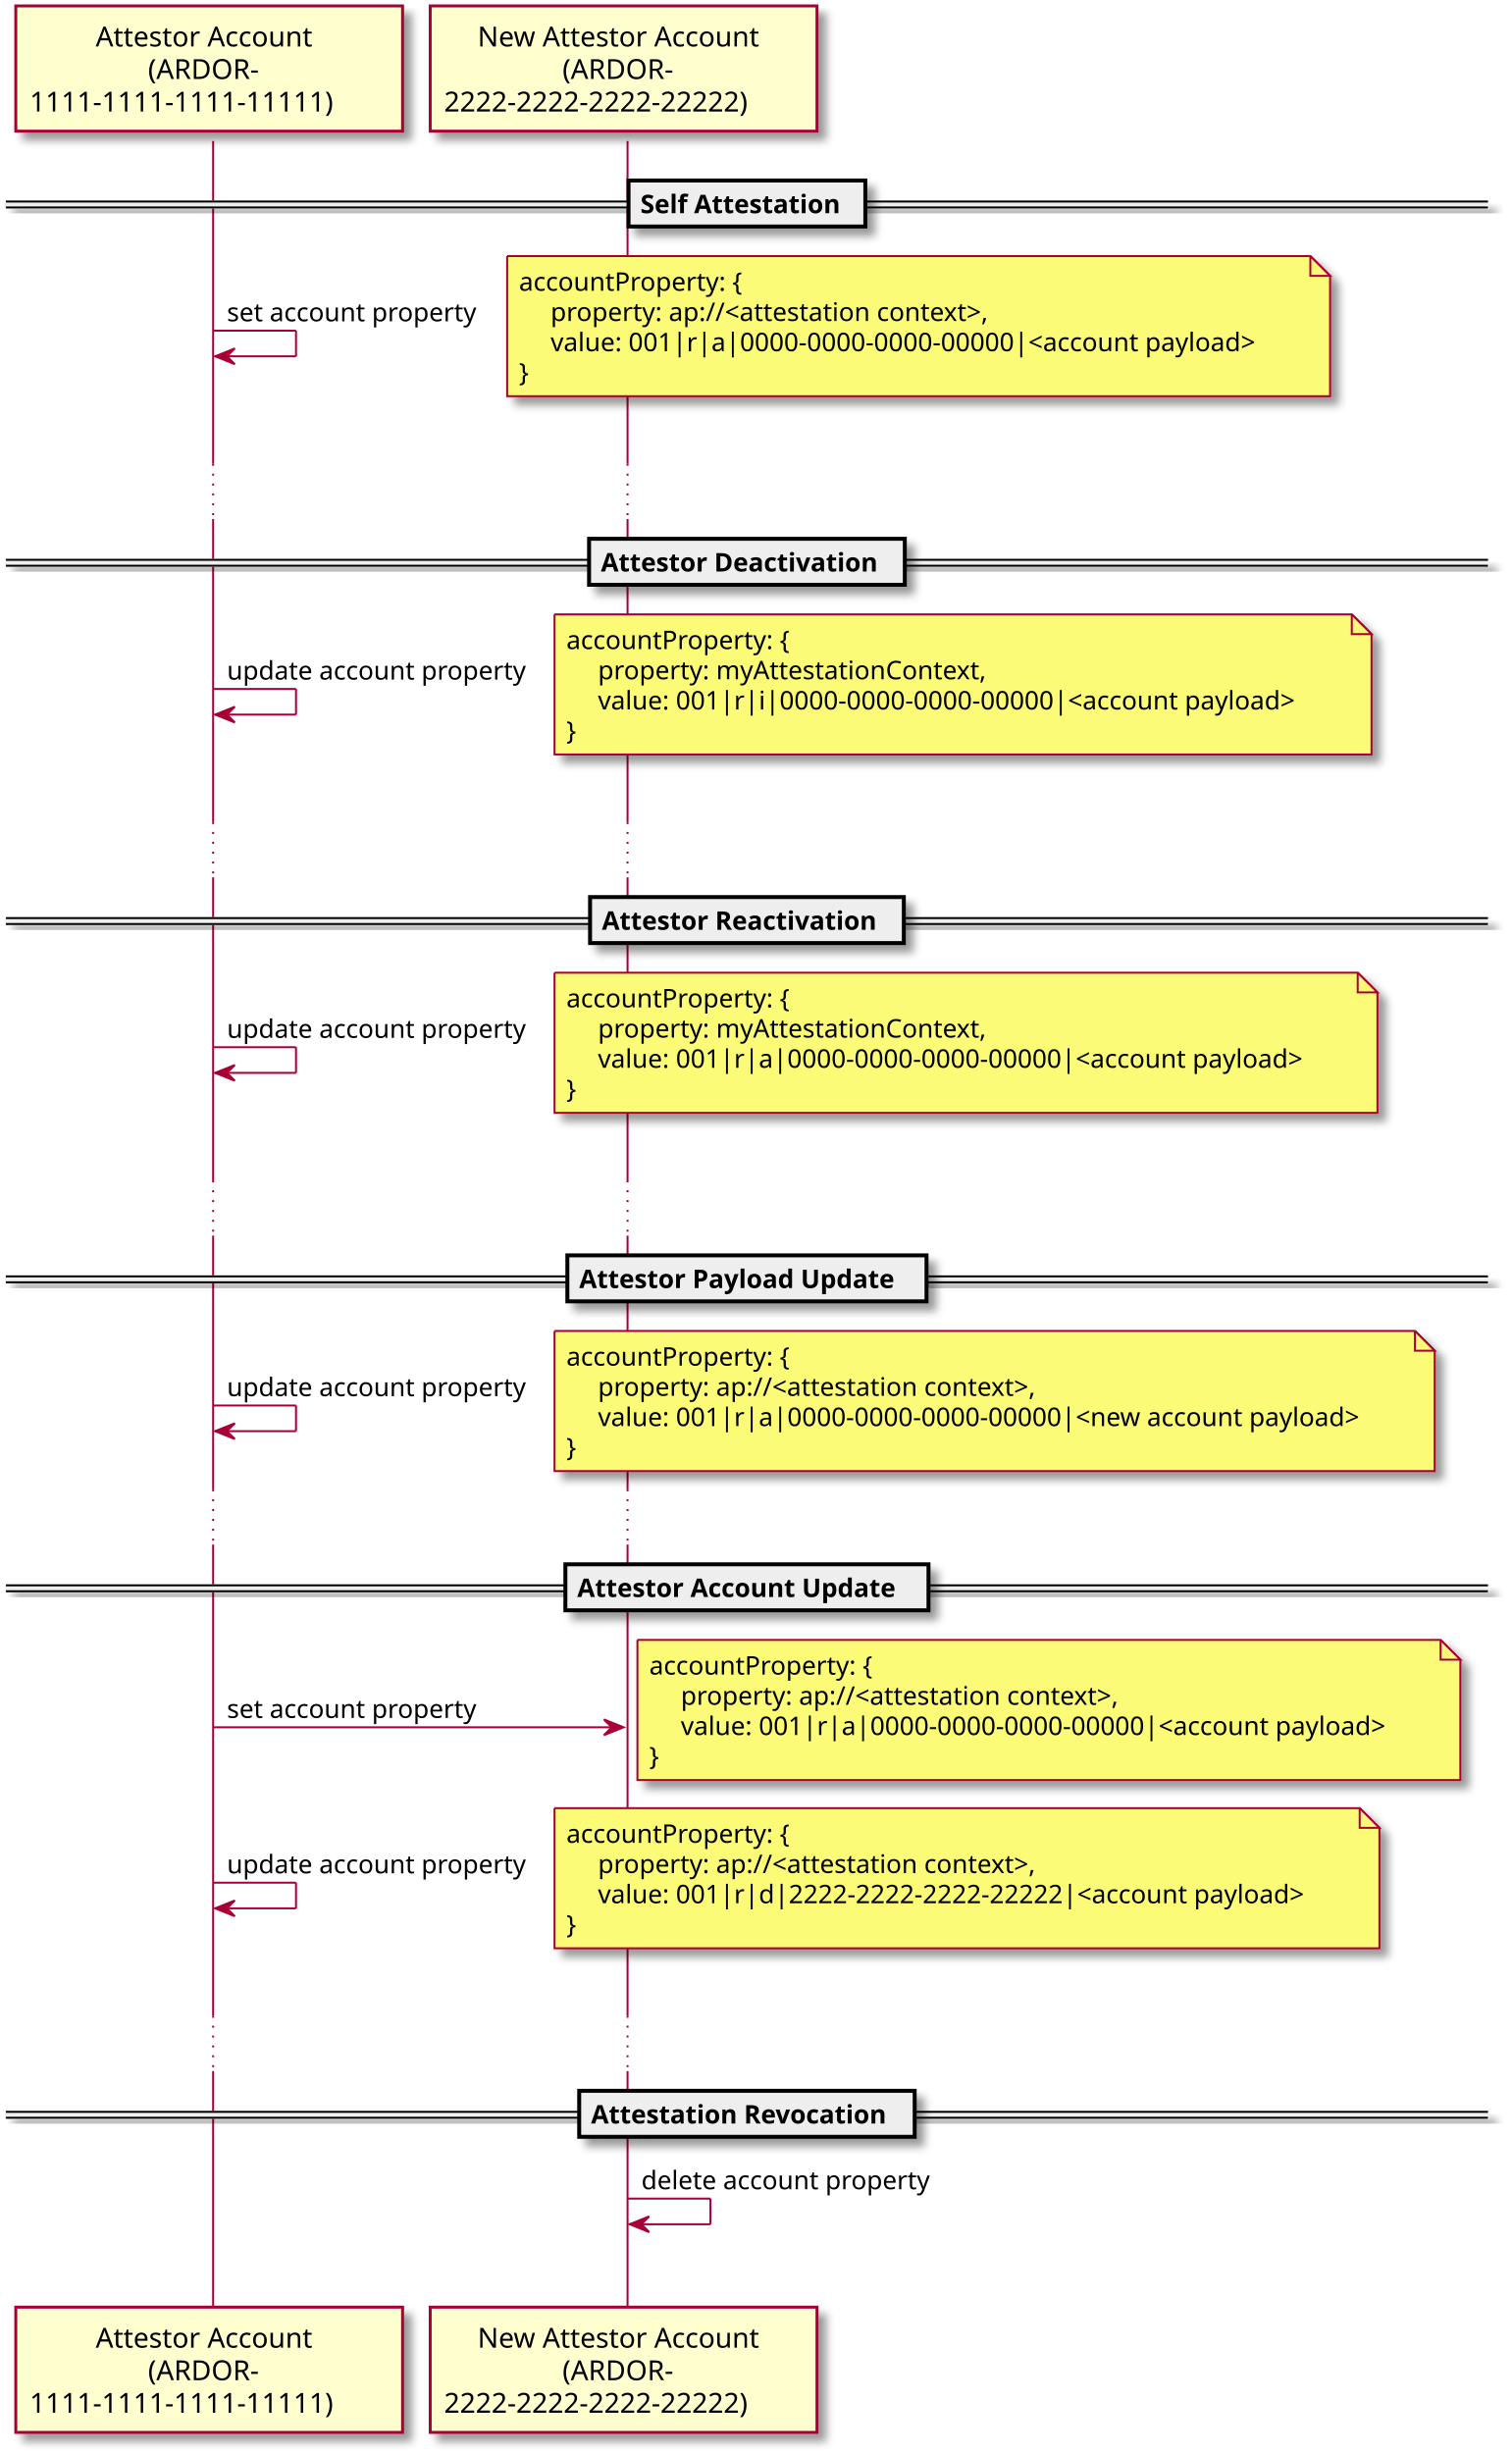
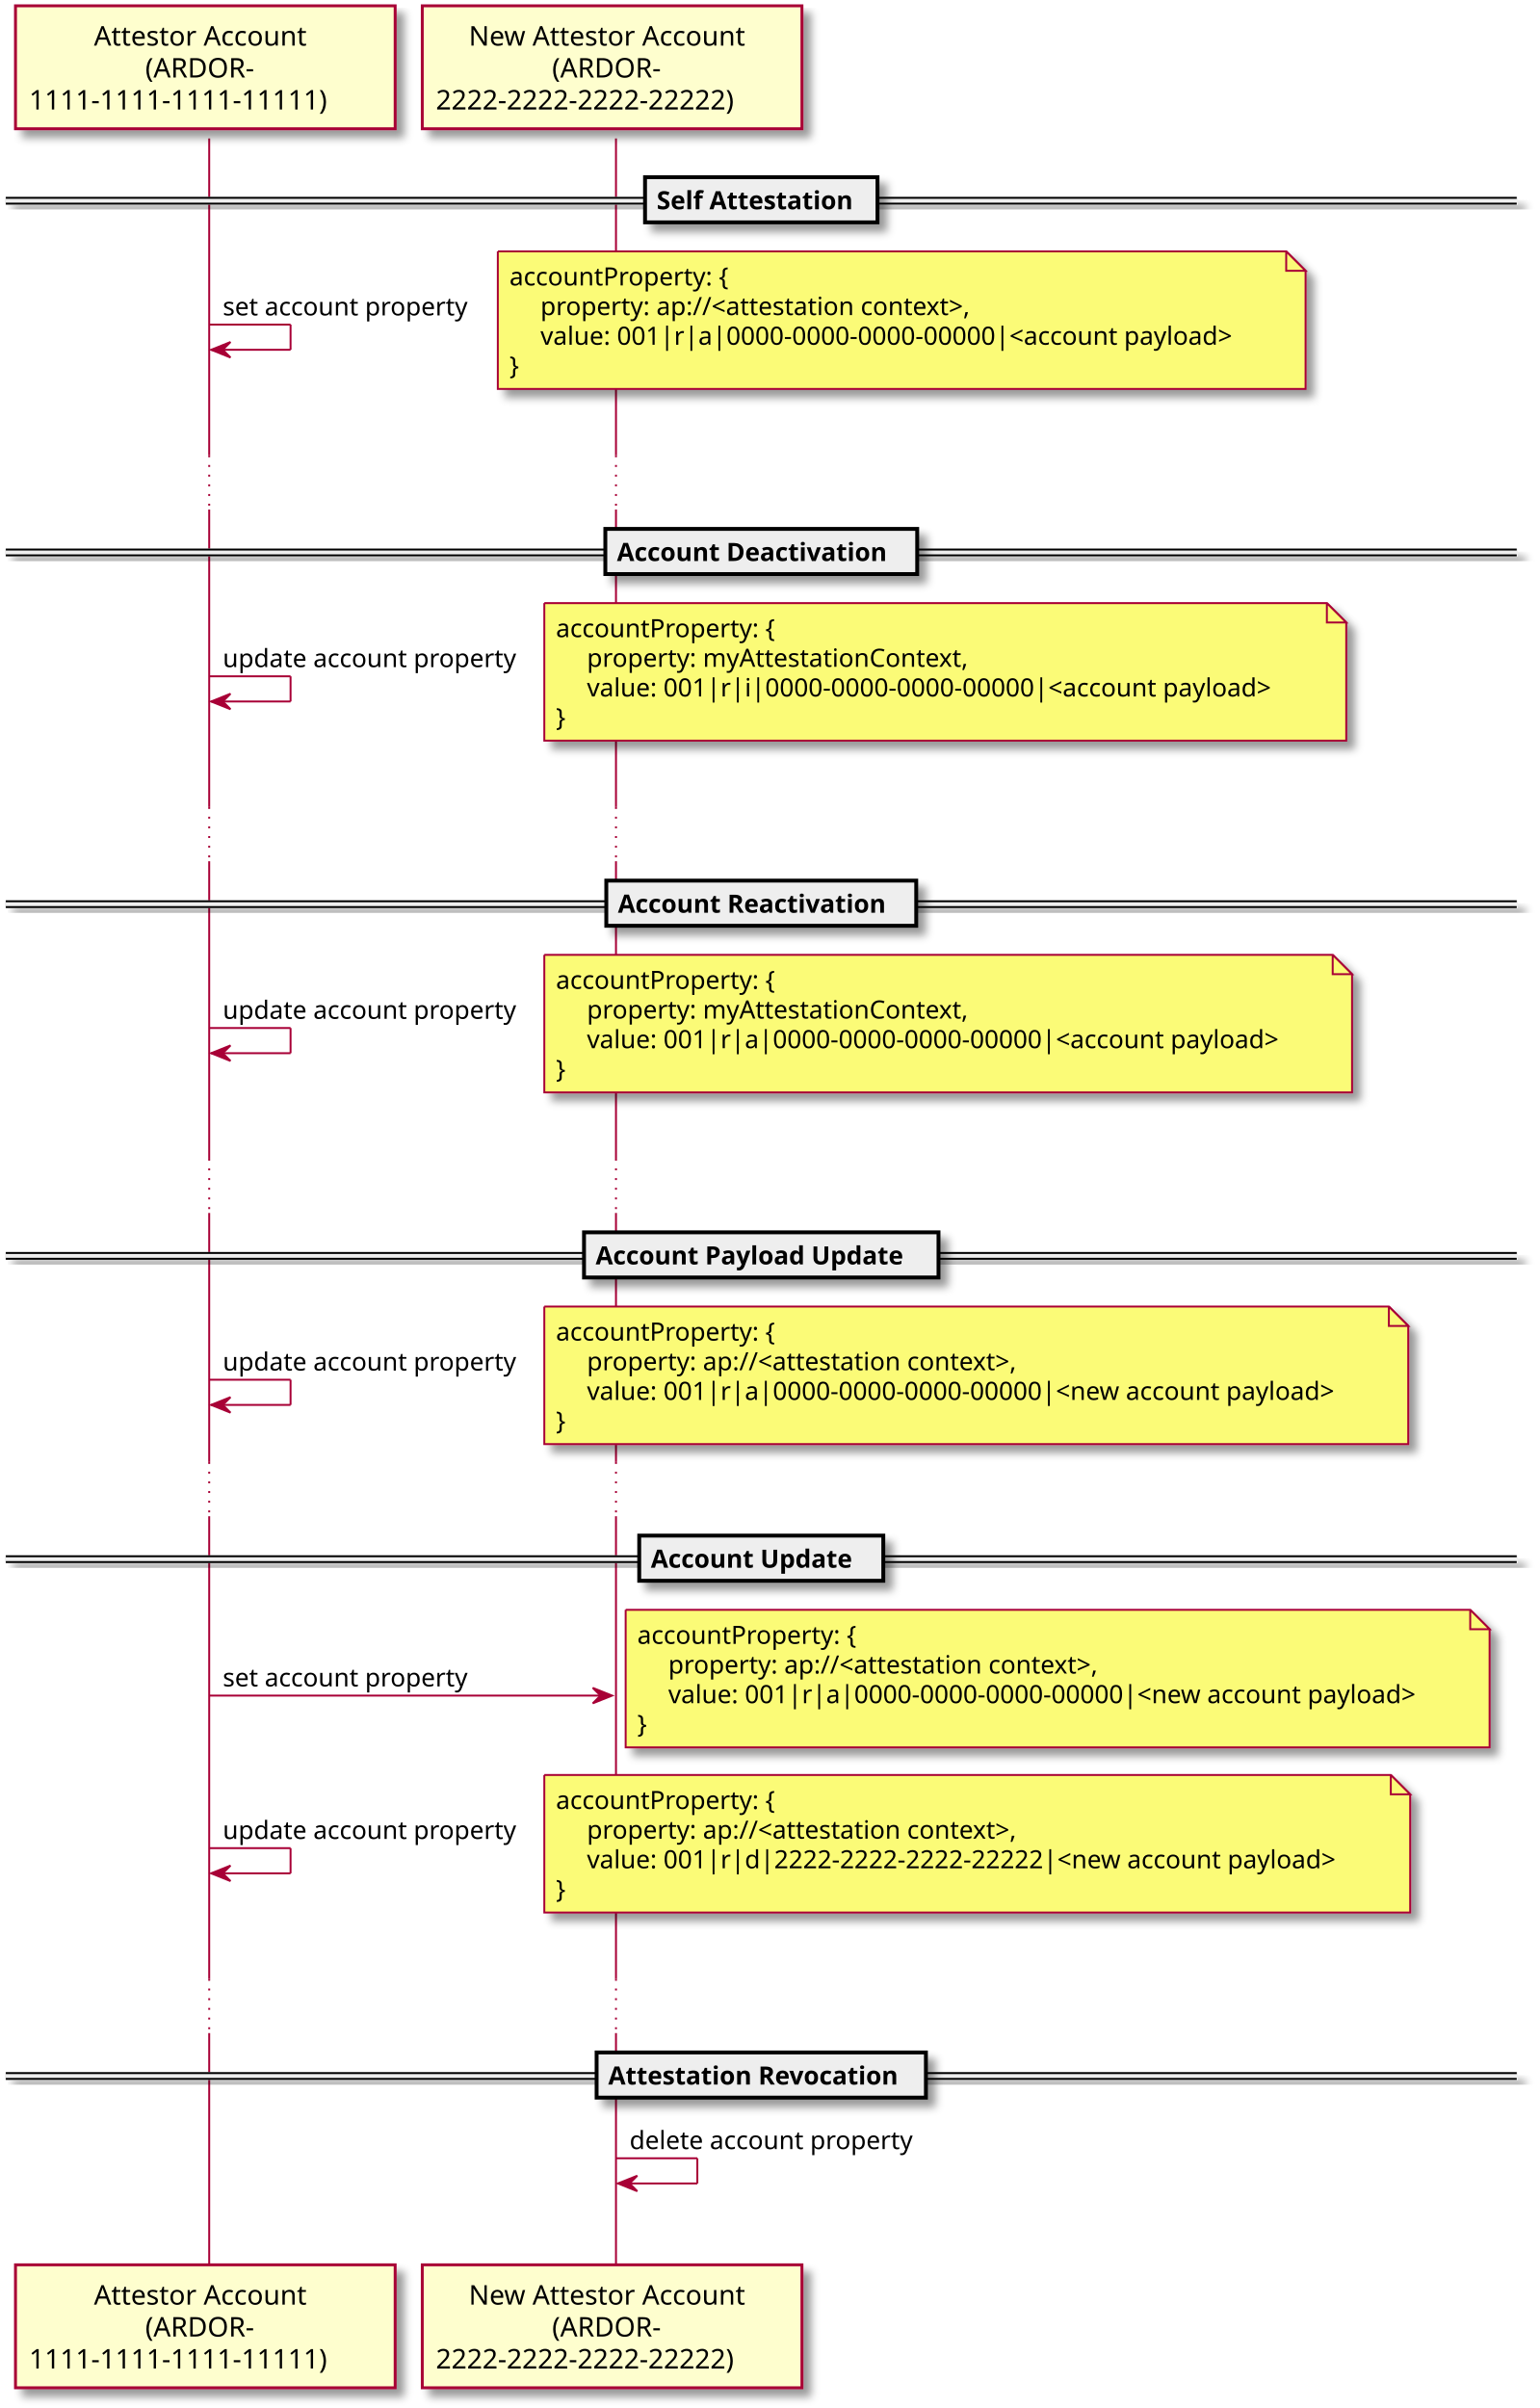
- <svg xmlns="http://www.w3.org/2000/svg" contentScriptType="application/ecmascript" contentStyleType="text/css" height="1243px" preserveAspectRatio="none" style="width:766px;height:1243px;" version="1.1" viewBox="0 0 766 1243" width="766px" zoomAndPan="magnify">
+ <svg xmlns="http://www.w3.org/2000/svg" contentScriptType="application/ecmascript" contentStyleType="text/css" height="1243px" preserveAspectRatio="none" style="width:795px;height:1243px;" version="1.1" viewBox="0 0 795 1243" width="795px" zoomAndPan="magnify">
  <defs>
-     <filter height="300%" id="f1wpbocj9q4ahs" width="300%" x="-1" y="-1">
+     <filter height="300%" id="f10n8iggi8hw03" width="300%" x="-1" y="-1">
      <feGaussianBlur result="blurOut" stdDeviation="2.0" />
      <feColorMatrix in="blurOut" result="blurOut2" type="matrix" values="0 0 0 0 0 0 0 0 0 0 0 0 0 0 0 0 0 0 .4 0" />
      <feOffset dx="4.0" dy="4.0" in="blurOut2" result="blurOut3" />
      <feBlend in="SourceGraphic" in2="blurOut3" mode="normal" />
    </filter>
  </defs>
  <g>
    <line style="stroke: #A80036; stroke-width: 1.0;" x1="108" x2="108" y1="71.465" y2="235.018" />
    <line style="stroke: #A80036; stroke-width: 1.0; stroke-dasharray: 1.0,4.0;" x1="108" x2="108" y1="235.018" y2="263.018" />
    <line style="stroke: #A80036; stroke-width: 1.0;" x1="108" x2="108" y1="263.018" y2="416.57" />
    <line style="stroke: #A80036; stroke-width: 1.0; stroke-dasharray: 1.0,4.0;" x1="108" x2="108" y1="416.57" y2="444.57" />
    <line style="stroke: #A80036; stroke-width: 1.0;" x1="108" x2="108" y1="444.57" y2="598.123" />
    <line style="stroke: #A80036; stroke-width: 1.0; stroke-dasharray: 1.0,4.0;" x1="108" x2="108" y1="598.123" y2="626.123" />
    <line style="stroke: #A80036; stroke-width: 1.0;" x1="108" x2="108" y1="626.123" y2="754.676" />
    <line style="stroke: #A80036; stroke-width: 1.0; stroke-dasharray: 1.0,4.0;" x1="108" x2="108" y1="754.676" y2="782.676" />
    <line style="stroke: #A80036; stroke-width: 1.0;" x1="108" x2="108" y1="782.676" y2="1021.471" />
    <line style="stroke: #A80036; stroke-width: 1.0; stroke-dasharray: 1.0,4.0;" x1="108" x2="108" y1="1021.471" y2="1049.471" />
    <line style="stroke: #A80036; stroke-width: 1.0;" x1="108" x2="108" y1="1049.471" y2="1170.092" />
    <line style="stroke: #A80036; stroke-width: 1.0;" x1="318" x2="318" y1="71.465" y2="235.018" />
    <line style="stroke: #A80036; stroke-width: 1.0; stroke-dasharray: 1.0,4.0;" x1="318" x2="318" y1="235.018" y2="263.018" />
    <line style="stroke: #A80036; stroke-width: 1.0;" x1="318" x2="318" y1="263.018" y2="416.57" />
    <line style="stroke: #A80036; stroke-width: 1.0; stroke-dasharray: 1.0,4.0;" x1="318" x2="318" y1="416.57" y2="444.57" />
    <line style="stroke: #A80036; stroke-width: 1.0;" x1="318" x2="318" y1="444.57" y2="598.123" />
    <line style="stroke: #A80036; stroke-width: 1.0; stroke-dasharray: 1.0,4.0;" x1="318" x2="318" y1="598.123" y2="626.123" />
    <line style="stroke: #A80036; stroke-width: 1.0;" x1="318" x2="318" y1="626.123" y2="754.676" />
    <line style="stroke: #A80036; stroke-width: 1.0; stroke-dasharray: 1.0,4.0;" x1="318" x2="318" y1="754.676" y2="782.676" />
    <line style="stroke: #A80036; stroke-width: 1.0;" x1="318" x2="318" y1="782.676" y2="1021.471" />
    <line style="stroke: #A80036; stroke-width: 1.0; stroke-dasharray: 1.0,4.0;" x1="318" x2="318" y1="1021.471" y2="1049.471" />
    <line style="stroke: #A80036; stroke-width: 1.0;" x1="318" x2="318" y1="1049.471" y2="1170.092" />
-     <rect fill="#FEFECE" filter="url(#f1wpbocj9q4ahs)" height="63.465" style="stroke: #A80036; stroke-width: 1.5;" width="196" x="8" y="3" />
+     <rect fill="#FEFECE" filter="url(#f10n8iggi8hw03)" height="63.465" style="stroke: #A80036; stroke-width: 1.5;" width="196" x="8" y="3" />
    <text fill="#000000" font-family="sans-serif" font-size="14" lengthAdjust="spacingAndGlyphs" textLength="115" x="48.5" y="23.535">Attestor Account</text>
    <text fill="#000000" font-family="sans-serif" font-size="14" lengthAdjust="spacingAndGlyphs" textLength="62" x="75" y="40.023">(ARDOR-</text>
    <text fill="#000000" font-family="sans-serif" font-size="14" lengthAdjust="spacingAndGlyphs" textLength="182" x="15" y="56.512">1111-1111-1111-11111)</text>
-     <rect fill="#FEFECE" filter="url(#f1wpbocj9q4ahs)" height="63.465" style="stroke: #A80036; stroke-width: 1.5;" width="196" x="8" y="1169.092" />
+     <rect fill="#FEFECE" filter="url(#f10n8iggi8hw03)" height="63.465" style="stroke: #A80036; stroke-width: 1.5;" width="196" x="8" y="1169.092" />
    <text fill="#000000" font-family="sans-serif" font-size="14" lengthAdjust="spacingAndGlyphs" textLength="115" x="48.5" y="1189.627">Attestor Account</text>
    <text fill="#000000" font-family="sans-serif" font-size="14" lengthAdjust="spacingAndGlyphs" textLength="62" x="75" y="1206.115">(ARDOR-</text>
    <text fill="#000000" font-family="sans-serif" font-size="14" lengthAdjust="spacingAndGlyphs" textLength="182" x="15" y="1222.603">1111-1111-1111-11111)</text>
-     <rect fill="#FEFECE" filter="url(#f1wpbocj9q4ahs)" height="63.465" style="stroke: #A80036; stroke-width: 1.5;" width="196" x="218" y="3" />
+     <rect fill="#FEFECE" filter="url(#f10n8iggi8hw03)" height="63.465" style="stroke: #A80036; stroke-width: 1.5;" width="196" x="218" y="3" />
    <text fill="#000000" font-family="sans-serif" font-size="14" lengthAdjust="spacingAndGlyphs" textLength="148" x="242" y="23.535">New Attestor Account</text>
    <text fill="#000000" font-family="sans-serif" font-size="14" lengthAdjust="spacingAndGlyphs" textLength="62" x="285" y="40.023">(ARDOR-</text>
    <text fill="#000000" font-family="sans-serif" font-size="14" lengthAdjust="spacingAndGlyphs" textLength="182" x="225" y="56.512">2222-2222-2222-22222)</text>
-     <rect fill="#FEFECE" filter="url(#f1wpbocj9q4ahs)" height="63.465" style="stroke: #A80036; stroke-width: 1.5;" width="196" x="218" y="1169.092" />
+     <rect fill="#FEFECE" filter="url(#f10n8iggi8hw03)" height="63.465" style="stroke: #A80036; stroke-width: 1.5;" width="196" x="218" y="1169.092" />
    <text fill="#000000" font-family="sans-serif" font-size="14" lengthAdjust="spacingAndGlyphs" textLength="148" x="242" y="1189.627">New Attestor Account</text>
    <text fill="#000000" font-family="sans-serif" font-size="14" lengthAdjust="spacingAndGlyphs" textLength="62" x="285" y="1206.115">(ARDOR-</text>
    <text fill="#000000" font-family="sans-serif" font-size="14" lengthAdjust="spacingAndGlyphs" textLength="182" x="225" y="1222.603">2222-2222-2222-22222)</text>
-     <rect fill="#EEEEEE" filter="url(#f1wpbocj9q4ahs)" height="3" style="stroke: #EEEEEE; stroke-width: 1.0;" width="751" x="3" y="102.12" />
-     <line style="stroke: #000000; stroke-width: 1.0;" x1="3" x2="754" y1="102.12" y2="102.12" />
-     <line style="stroke: #000000; stroke-width: 1.0;" x1="3" x2="754" y1="105.12" y2="105.12" />
-     <rect fill="#EEEEEE" filter="url(#f1wpbocj9q4ahs)" height="23.311" style="stroke: #000000; stroke-width: 2.0;" width="120" x="318.5" y="91.465" />
-     <text fill="#000000" font-family="sans-serif" font-size="13" font-weight="bold" lengthAdjust="spacingAndGlyphs" textLength="102" x="324.5" y="108.033">Self Attestation</text>
+     <rect fill="#EEEEEE" filter="url(#f10n8iggi8hw03)" height="3" style="stroke: #EEEEEE; stroke-width: 1.0;" width="780" x="3" y="102.12" />
+     <line style="stroke: #000000; stroke-width: 1.0;" x1="3" x2="783" y1="102.12" y2="102.12" />
+     <line style="stroke: #000000; stroke-width: 1.0;" x1="3" x2="783" y1="105.12" y2="105.12" />
+     <rect fill="#EEEEEE" filter="url(#f10n8iggi8hw03)" height="23.311" style="stroke: #000000; stroke-width: 2.0;" width="120" x="333" y="91.465" />
+     <text fill="#000000" font-family="sans-serif" font-size="13" font-weight="bold" lengthAdjust="spacingAndGlyphs" textLength="102" x="339" y="108.033">Self Attestation</text>
    <line style="stroke: #A80036; stroke-width: 1.0;" x1="108" x2="150" y1="167.552" y2="167.552" />
    <line style="stroke: #A80036; stroke-width: 1.0;" x1="150" x2="150" y1="167.552" y2="180.552" />
    <line style="stroke: #A80036; stroke-width: 1.0;" x1="109" x2="150" y1="180.552" y2="180.552" />
    <polygon fill="#A80036" points="119,176.552,109,180.552,119,184.552,115,180.552" style="stroke: #A80036; stroke-width: 1.0;" />
    <text fill="#000000" font-family="sans-serif" font-size="13" lengthAdjust="spacingAndGlyphs" textLength="130" x="115" y="162.81">set account property</text>
-     <path d="M257,129.775 L257,200.775 L674,200.775 L674,139.775 L664,129.775 L257,129.775 " fill="#FBFB77" filter="url(#f1wpbocj9q4ahs)" style="stroke: #A80036; stroke-width: 1.0;" />
+     <path d="M257,129.775 L257,200.775 L674,200.775 L674,139.775 L664,129.775 L257,129.775 " fill="#FBFB77" filter="url(#f10n8iggi8hw03)" style="stroke: #A80036; stroke-width: 1.0;" />
    <path d="M664,129.775 L664,139.775 L674,139.775 L664,129.775 " fill="#FBFB77" style="stroke: #A80036; stroke-width: 1.0;" />
    <text fill="#000000" font-family="sans-serif" font-size="13" lengthAdjust="spacingAndGlyphs" textLength="114" x="263" y="147.344">accountProperty: {</text>
    <text fill="#000000" font-family="sans-serif" font-size="13" lengthAdjust="spacingAndGlyphs" textLength="238" x="279" y="162.654">property: ap://&lt;attestation context&gt;,</text>
    <text fill="#000000" font-family="sans-serif" font-size="13" lengthAdjust="spacingAndGlyphs" textLength="380" x="279" y="177.965">value: 001|r|a|0000-0000-0000-00000|&lt;account payload&gt;</text>
    <text fill="#000000" font-family="sans-serif" font-size="13" lengthAdjust="spacingAndGlyphs" textLength="4" x="263" y="193.275">}</text>
-     <rect fill="#EEEEEE" filter="url(#f1wpbocj9q4ahs)" height="3" style="stroke: #EEEEEE; stroke-width: 1.0;" width="751" x="3" y="283.673" />
-     <line style="stroke: #000000; stroke-width: 1.0;" x1="3" x2="754" y1="283.673" y2="283.673" />
-     <line style="stroke: #000000; stroke-width: 1.0;" x1="3" x2="754" y1="286.673" y2="286.673" />
-     <rect fill="#EEEEEE" filter="url(#f1wpbocj9q4ahs)" height="23.311" style="stroke: #000000; stroke-width: 2.0;" width="160" x="298.5" y="273.018" />
-     <text fill="#000000" font-family="sans-serif" font-size="13" font-weight="bold" lengthAdjust="spacingAndGlyphs" textLength="142" x="304.5" y="289.586">Attestor Deactivation</text>
+     <rect fill="#EEEEEE" filter="url(#f10n8iggi8hw03)" height="3" style="stroke: #EEEEEE; stroke-width: 1.0;" width="780" x="3" y="283.673" />
+     <line style="stroke: #000000; stroke-width: 1.0;" x1="3" x2="783" y1="283.673" y2="283.673" />
+     <line style="stroke: #000000; stroke-width: 1.0;" x1="3" x2="783" y1="286.673" y2="286.673" />
+     <rect fill="#EEEEEE" filter="url(#f10n8iggi8hw03)" height="23.311" style="stroke: #000000; stroke-width: 2.0;" width="161" x="312.5" y="273.018" />
+     <text fill="#000000" font-family="sans-serif" font-size="13" font-weight="bold" lengthAdjust="spacingAndGlyphs" textLength="143" x="318.5" y="289.586">Account Deactivation</text>
    <line style="stroke: #A80036; stroke-width: 1.0;" x1="108" x2="150" y1="349.104" y2="349.104" />
    <line style="stroke: #A80036; stroke-width: 1.0;" x1="150" x2="150" y1="349.104" y2="362.104" />
    <line style="stroke: #A80036; stroke-width: 1.0;" x1="109" x2="150" y1="362.104" y2="362.104" />
    <polygon fill="#A80036" points="119,358.104,109,362.104,119,366.104,115,362.104" style="stroke: #A80036; stroke-width: 1.0;" />
    <text fill="#000000" font-family="sans-serif" font-size="13" lengthAdjust="spacingAndGlyphs" textLength="154" x="115" y="344.362">update account property</text>
-     <path d="M281,311.328 L281,382.328 L695,382.328 L695,321.328 L685,311.328 L281,311.328 " fill="#FBFB77" filter="url(#f1wpbocj9q4ahs)" style="stroke: #A80036; stroke-width: 1.0;" />
+     <path d="M281,311.328 L281,382.328 L695,382.328 L695,321.328 L685,311.328 L281,311.328 " fill="#FBFB77" filter="url(#f10n8iggi8hw03)" style="stroke: #A80036; stroke-width: 1.0;" />
    <path d="M685,311.328 L685,321.328 L695,321.328 L685,311.328 " fill="#FBFB77" style="stroke: #A80036; stroke-width: 1.0;" />
    <text fill="#000000" font-family="sans-serif" font-size="13" lengthAdjust="spacingAndGlyphs" textLength="114" x="287" y="328.897">accountProperty: {</text>
    <text fill="#000000" font-family="sans-serif" font-size="13" lengthAdjust="spacingAndGlyphs" textLength="204" x="303" y="344.207">property: myAttestationContext,</text>
    <text fill="#000000" font-family="sans-serif" font-size="13" lengthAdjust="spacingAndGlyphs" textLength="377" x="303" y="359.518">value: 001|r|i|0000-0000-0000-00000|&lt;account payload&gt;</text>
    <text fill="#000000" font-family="sans-serif" font-size="13" lengthAdjust="spacingAndGlyphs" textLength="4" x="287" y="374.828">}</text>
-     <rect fill="#EEEEEE" filter="url(#f1wpbocj9q4ahs)" height="3" style="stroke: #EEEEEE; stroke-width: 1.0;" width="751" x="3" y="465.226" />
-     <line style="stroke: #000000; stroke-width: 1.0;" x1="3" x2="754" y1="465.226" y2="465.226" />
-     <line style="stroke: #000000; stroke-width: 1.0;" x1="3" x2="754" y1="468.226" y2="468.226" />
-     <rect fill="#EEEEEE" filter="url(#f1wpbocj9q4ahs)" height="23.311" style="stroke: #000000; stroke-width: 2.0;" width="159" x="299" y="454.57" />
-     <text fill="#000000" font-family="sans-serif" font-size="13" font-weight="bold" lengthAdjust="spacingAndGlyphs" textLength="141" x="305" y="471.139">Attestor Reactivation</text>
+     <rect fill="#EEEEEE" filter="url(#f10n8iggi8hw03)" height="3" style="stroke: #EEEEEE; stroke-width: 1.0;" width="780" x="3" y="465.226" />
+     <line style="stroke: #000000; stroke-width: 1.0;" x1="3" x2="783" y1="465.226" y2="465.226" />
+     <line style="stroke: #000000; stroke-width: 1.0;" x1="3" x2="783" y1="468.226" y2="468.226" />
+     <rect fill="#EEEEEE" filter="url(#f10n8iggi8hw03)" height="23.311" style="stroke: #000000; stroke-width: 2.0;" width="160" x="313" y="454.57" />
+     <text fill="#000000" font-family="sans-serif" font-size="13" font-weight="bold" lengthAdjust="spacingAndGlyphs" textLength="142" x="319" y="471.139">Account Reactivation</text>
    <line style="stroke: #A80036; stroke-width: 1.0;" x1="108" x2="150" y1="530.657" y2="530.657" />
    <line style="stroke: #A80036; stroke-width: 1.0;" x1="150" x2="150" y1="530.657" y2="543.657" />
    <line style="stroke: #A80036; stroke-width: 1.0;" x1="109" x2="150" y1="543.657" y2="543.657" />
    <polygon fill="#A80036" points="119,539.657,109,543.657,119,547.657,115,543.657" style="stroke: #A80036; stroke-width: 1.0;" />
    <text fill="#000000" font-family="sans-serif" font-size="13" lengthAdjust="spacingAndGlyphs" textLength="154" x="115" y="525.915">update account property</text>
-     <path d="M281,492.881 L281,563.881 L698,563.881 L698,502.881 L688,492.881 L281,492.881 " fill="#FBFB77" filter="url(#f1wpbocj9q4ahs)" style="stroke: #A80036; stroke-width: 1.0;" />
+     <path d="M281,492.881 L281,563.881 L698,563.881 L698,502.881 L688,492.881 L281,492.881 " fill="#FBFB77" filter="url(#f10n8iggi8hw03)" style="stroke: #A80036; stroke-width: 1.0;" />
    <path d="M688,492.881 L688,502.881 L698,502.881 L688,492.881 " fill="#FBFB77" style="stroke: #A80036; stroke-width: 1.0;" />
    <text fill="#000000" font-family="sans-serif" font-size="13" lengthAdjust="spacingAndGlyphs" textLength="114" x="287" y="510.449">accountProperty: {</text>
    <text fill="#000000" font-family="sans-serif" font-size="13" lengthAdjust="spacingAndGlyphs" textLength="204" x="303" y="525.76">property: myAttestationContext,</text>
    <text fill="#000000" font-family="sans-serif" font-size="13" lengthAdjust="spacingAndGlyphs" textLength="380" x="303" y="541.07">value: 001|r|a|0000-0000-0000-00000|&lt;account payload&gt;</text>
    <text fill="#000000" font-family="sans-serif" font-size="13" lengthAdjust="spacingAndGlyphs" textLength="4" x="287" y="556.381">}</text>
-     <rect fill="#EEEEEE" filter="url(#f1wpbocj9q4ahs)" height="3" style="stroke: #EEEEEE; stroke-width: 1.0;" width="751" x="3" y="646.778" />
-     <line style="stroke: #000000; stroke-width: 1.0;" x1="3" x2="754" y1="646.778" y2="646.778" />
-     <line style="stroke: #000000; stroke-width: 1.0;" x1="3" x2="754" y1="649.778" y2="649.778" />
-     <rect fill="#EEEEEE" filter="url(#f1wpbocj9q4ahs)" height="23.311" style="stroke: #000000; stroke-width: 2.0;" width="182" x="287.5" y="636.123" />
-     <text fill="#000000" font-family="sans-serif" font-size="13" font-weight="bold" lengthAdjust="spacingAndGlyphs" textLength="164" x="293.5" y="652.691">Attestor Payload Update</text>
+     <rect fill="#EEEEEE" filter="url(#f10n8iggi8hw03)" height="3" style="stroke: #EEEEEE; stroke-width: 1.0;" width="780" x="3" y="646.778" />
+     <line style="stroke: #000000; stroke-width: 1.0;" x1="3" x2="783" y1="646.778" y2="646.778" />
+     <line style="stroke: #000000; stroke-width: 1.0;" x1="3" x2="783" y1="649.778" y2="649.778" />
+     <rect fill="#EEEEEE" filter="url(#f10n8iggi8hw03)" height="23.311" style="stroke: #000000; stroke-width: 2.0;" width="183" x="301.5" y="636.123" />
+     <text fill="#000000" font-family="sans-serif" font-size="13" font-weight="bold" lengthAdjust="spacingAndGlyphs" textLength="165" x="307.5" y="652.691">Account Payload Update</text>
    <line style="stroke: #A80036; stroke-width: 1.0;" x1="108" x2="150" y1="712.21" y2="712.21" />
    <line style="stroke: #A80036; stroke-width: 1.0;" x1="150" x2="150" y1="712.21" y2="725.21" />
    <line style="stroke: #A80036; stroke-width: 1.0;" x1="109" x2="150" y1="725.21" y2="725.21" />
    <polygon fill="#A80036" points="119,721.21,109,725.21,119,729.21,115,725.21" style="stroke: #A80036; stroke-width: 1.0;" />
    <text fill="#000000" font-family="sans-serif" font-size="13" lengthAdjust="spacingAndGlyphs" textLength="154" x="115" y="707.468">update account property</text>
-     <path d="M281,674.434 L281,745.434 L727,745.434 L727,684.434 L717,674.434 L281,674.434 " fill="#FBFB77" filter="url(#f1wpbocj9q4ahs)" style="stroke: #A80036; stroke-width: 1.0;" />
+     <path d="M281,674.434 L281,745.434 L727,745.434 L727,684.434 L717,674.434 L281,674.434 " fill="#FBFB77" filter="url(#f10n8iggi8hw03)" style="stroke: #A80036; stroke-width: 1.0;" />
    <path d="M717,674.434 L717,684.434 L727,684.434 L717,674.434 " fill="#FBFB77" style="stroke: #A80036; stroke-width: 1.0;" />
    <text fill="#000000" font-family="sans-serif" font-size="13" lengthAdjust="spacingAndGlyphs" textLength="114" x="287" y="692.002">accountProperty: {</text>
    <text fill="#000000" font-family="sans-serif" font-size="13" lengthAdjust="spacingAndGlyphs" textLength="238" x="303" y="707.312">property: ap://&lt;attestation context&gt;,</text>
    <text fill="#000000" font-family="sans-serif" font-size="13" lengthAdjust="spacingAndGlyphs" textLength="409" x="303" y="722.623">value: 001|r|a|0000-0000-0000-00000|&lt;new account payload&gt;</text>
    <text fill="#000000" font-family="sans-serif" font-size="13" lengthAdjust="spacingAndGlyphs" textLength="4" x="287" y="737.934">}</text>
-     <rect fill="#EEEEEE" filter="url(#f1wpbocj9q4ahs)" height="3" style="stroke: #EEEEEE; stroke-width: 1.0;" width="751" x="3" y="803.331" />
-     <line style="stroke: #000000; stroke-width: 1.0;" x1="3" x2="754" y1="803.331" y2="803.331" />
-     <line style="stroke: #000000; stroke-width: 1.0;" x1="3" x2="754" y1="806.331" y2="806.331" />
-     <rect fill="#EEEEEE" filter="url(#f1wpbocj9q4ahs)" height="23.311" style="stroke: #000000; stroke-width: 2.0;" width="184" x="286.5" y="792.676" />
-     <text fill="#000000" font-family="sans-serif" font-size="13" font-weight="bold" lengthAdjust="spacingAndGlyphs" textLength="166" x="292.5" y="809.244">Attestor Account Update</text>
+     <rect fill="#EEEEEE" filter="url(#f10n8iggi8hw03)" height="3" style="stroke: #EEEEEE; stroke-width: 1.0;" width="780" x="3" y="803.331" />
+     <line style="stroke: #000000; stroke-width: 1.0;" x1="3" x2="783" y1="803.331" y2="803.331" />
+     <line style="stroke: #000000; stroke-width: 1.0;" x1="3" x2="783" y1="806.331" y2="806.331" />
+     <rect fill="#EEEEEE" filter="url(#f10n8iggi8hw03)" height="23.311" style="stroke: #000000; stroke-width: 2.0;" width="126" x="330" y="792.676" />
+     <text fill="#000000" font-family="sans-serif" font-size="13" font-weight="bold" lengthAdjust="spacingAndGlyphs" textLength="108" x="336" y="809.244">Account Update</text>
    <polygon fill="#A80036" points="306,871.263,316,875.263,306,879.263,310,875.263" style="stroke: #A80036; stroke-width: 1.0;" />
    <line style="stroke: #A80036; stroke-width: 1.0;" x1="108" x2="312" y1="875.263" y2="875.263" />
    <text fill="#000000" font-family="sans-serif" font-size="13" lengthAdjust="spacingAndGlyphs" textLength="130" x="115" y="870.52">set account property</text>
-     <path d="M323,830.986 L323,901.986 L740,901.986 L740,840.986 L730,830.986 L323,830.986 " fill="#FBFB77" filter="url(#f1wpbocj9q4ahs)" style="stroke: #A80036; stroke-width: 1.0;" />
-     <path d="M730,830.986 L730,840.986 L740,840.986 L730,830.986 " fill="#FBFB77" style="stroke: #A80036; stroke-width: 1.0;" />
+     <path d="M323,830.986 L323,901.986 L769,901.986 L769,840.986 L759,830.986 L323,830.986 " fill="#FBFB77" filter="url(#f10n8iggi8hw03)" style="stroke: #A80036; stroke-width: 1.0;" />
+     <path d="M759,830.986 L759,840.986 L769,840.986 L759,830.986 " fill="#FBFB77" style="stroke: #A80036; stroke-width: 1.0;" />
    <text fill="#000000" font-family="sans-serif" font-size="13" lengthAdjust="spacingAndGlyphs" textLength="114" x="329" y="848.555">accountProperty: {</text>
    <text fill="#000000" font-family="sans-serif" font-size="13" lengthAdjust="spacingAndGlyphs" textLength="238" x="345" y="863.865">property: ap://&lt;attestation context&gt;,</text>
-     <text fill="#000000" font-family="sans-serif" font-size="13" lengthAdjust="spacingAndGlyphs" textLength="380" x="345" y="879.176">value: 001|r|a|0000-0000-0000-00000|&lt;account payload&gt;</text>
+     <text fill="#000000" font-family="sans-serif" font-size="13" lengthAdjust="spacingAndGlyphs" textLength="409" x="345" y="879.176">value: 001|r|a|0000-0000-0000-00000|&lt;new account payload&gt;</text>
    <text fill="#000000" font-family="sans-serif" font-size="13" lengthAdjust="spacingAndGlyphs" textLength="4" x="329" y="894.486">}</text>
    <line style="stroke: #A80036; stroke-width: 1.0;" x1="108" x2="150" y1="954.005" y2="954.005" />
    <line style="stroke: #A80036; stroke-width: 1.0;" x1="150" x2="150" y1="954.005" y2="967.005" />
    <line style="stroke: #A80036; stroke-width: 1.0;" x1="109" x2="150" y1="967.005" y2="967.005" />
    <polygon fill="#A80036" points="119,963.005,109,967.005,119,971.005,115,967.005" style="stroke: #A80036; stroke-width: 1.0;" />
    <text fill="#000000" font-family="sans-serif" font-size="13" lengthAdjust="spacingAndGlyphs" textLength="154" x="115" y="949.263">update account property</text>
-     <path d="M281,916.229 L281,987.229 L699,987.229 L699,926.229 L689,916.229 L281,916.229 " fill="#FBFB77" filter="url(#f1wpbocj9q4ahs)" style="stroke: #A80036; stroke-width: 1.0;" />
-     <path d="M689,916.229 L689,926.229 L699,926.229 L689,916.229 " fill="#FBFB77" style="stroke: #A80036; stroke-width: 1.0;" />
+     <path d="M281,916.229 L281,987.229 L728,987.229 L728,926.229 L718,916.229 L281,916.229 " fill="#FBFB77" filter="url(#f10n8iggi8hw03)" style="stroke: #A80036; stroke-width: 1.0;" />
+     <path d="M718,916.229 L718,926.229 L728,926.229 L718,916.229 " fill="#FBFB77" style="stroke: #A80036; stroke-width: 1.0;" />
    <text fill="#000000" font-family="sans-serif" font-size="13" lengthAdjust="spacingAndGlyphs" textLength="114" x="287" y="933.797">accountProperty: {</text>
    <text fill="#000000" font-family="sans-serif" font-size="13" lengthAdjust="spacingAndGlyphs" textLength="238" x="303" y="949.107">property: ap://&lt;attestation context&gt;,</text>
-     <text fill="#000000" font-family="sans-serif" font-size="13" lengthAdjust="spacingAndGlyphs" textLength="381" x="303" y="964.418">value: 001|r|d|2222-2222-2222-22222|&lt;account payload&gt;</text>
+     <text fill="#000000" font-family="sans-serif" font-size="13" lengthAdjust="spacingAndGlyphs" textLength="410" x="303" y="964.418">value: 001|r|d|2222-2222-2222-22222|&lt;new account payload&gt;</text>
    <text fill="#000000" font-family="sans-serif" font-size="13" lengthAdjust="spacingAndGlyphs" textLength="4" x="287" y="979.729">}</text>
-     <rect fill="#EEEEEE" filter="url(#f1wpbocj9q4ahs)" height="3" style="stroke: #EEEEEE; stroke-width: 1.0;" width="751" x="3" y="1070.126" />
-     <line style="stroke: #000000; stroke-width: 1.0;" x1="3" x2="754" y1="1070.126" y2="1070.126" />
-     <line style="stroke: #000000; stroke-width: 1.0;" x1="3" x2="754" y1="1073.126" y2="1073.126" />
-     <rect fill="#EEEEEE" filter="url(#f1wpbocj9q4ahs)" height="23.311" style="stroke: #000000; stroke-width: 2.0;" width="170" x="293.5" y="1059.471" />
-     <text fill="#000000" font-family="sans-serif" font-size="13" font-weight="bold" lengthAdjust="spacingAndGlyphs" textLength="152" x="299.5" y="1076.039">Attestation Revocation</text>
+     <rect fill="#EEEEEE" filter="url(#f10n8iggi8hw03)" height="3" style="stroke: #EEEEEE; stroke-width: 1.0;" width="780" x="3" y="1070.126" />
+     <line style="stroke: #000000; stroke-width: 1.0;" x1="3" x2="783" y1="1070.126" y2="1070.126" />
+     <line style="stroke: #000000; stroke-width: 1.0;" x1="3" x2="783" y1="1073.126" y2="1073.126" />
+     <rect fill="#EEEEEE" filter="url(#f10n8iggi8hw03)" height="23.311" style="stroke: #000000; stroke-width: 2.0;" width="170" x="308" y="1059.471" />
+     <text fill="#000000" font-family="sans-serif" font-size="13" font-weight="bold" lengthAdjust="spacingAndGlyphs" textLength="152" x="314" y="1076.039">Attestation Revocation</text>
    <line style="stroke: #A80036; stroke-width: 1.0;" x1="318" x2="360" y1="1114.092" y2="1114.092" />
    <line style="stroke: #A80036; stroke-width: 1.0;" x1="360" x2="360" y1="1114.092" y2="1127.092" />
    <line style="stroke: #A80036; stroke-width: 1.0;" x1="319" x2="360" y1="1127.092" y2="1127.092" />
    <polygon fill="#A80036" points="329,1123.092,319,1127.092,329,1131.092,325,1127.092" style="stroke: #A80036; stroke-width: 1.0;" />
    <text fill="#000000" font-family="sans-serif" font-size="13" lengthAdjust="spacingAndGlyphs" textLength="149" x="325" y="1109.35">delete account property</text>
  </g>
</svg>
